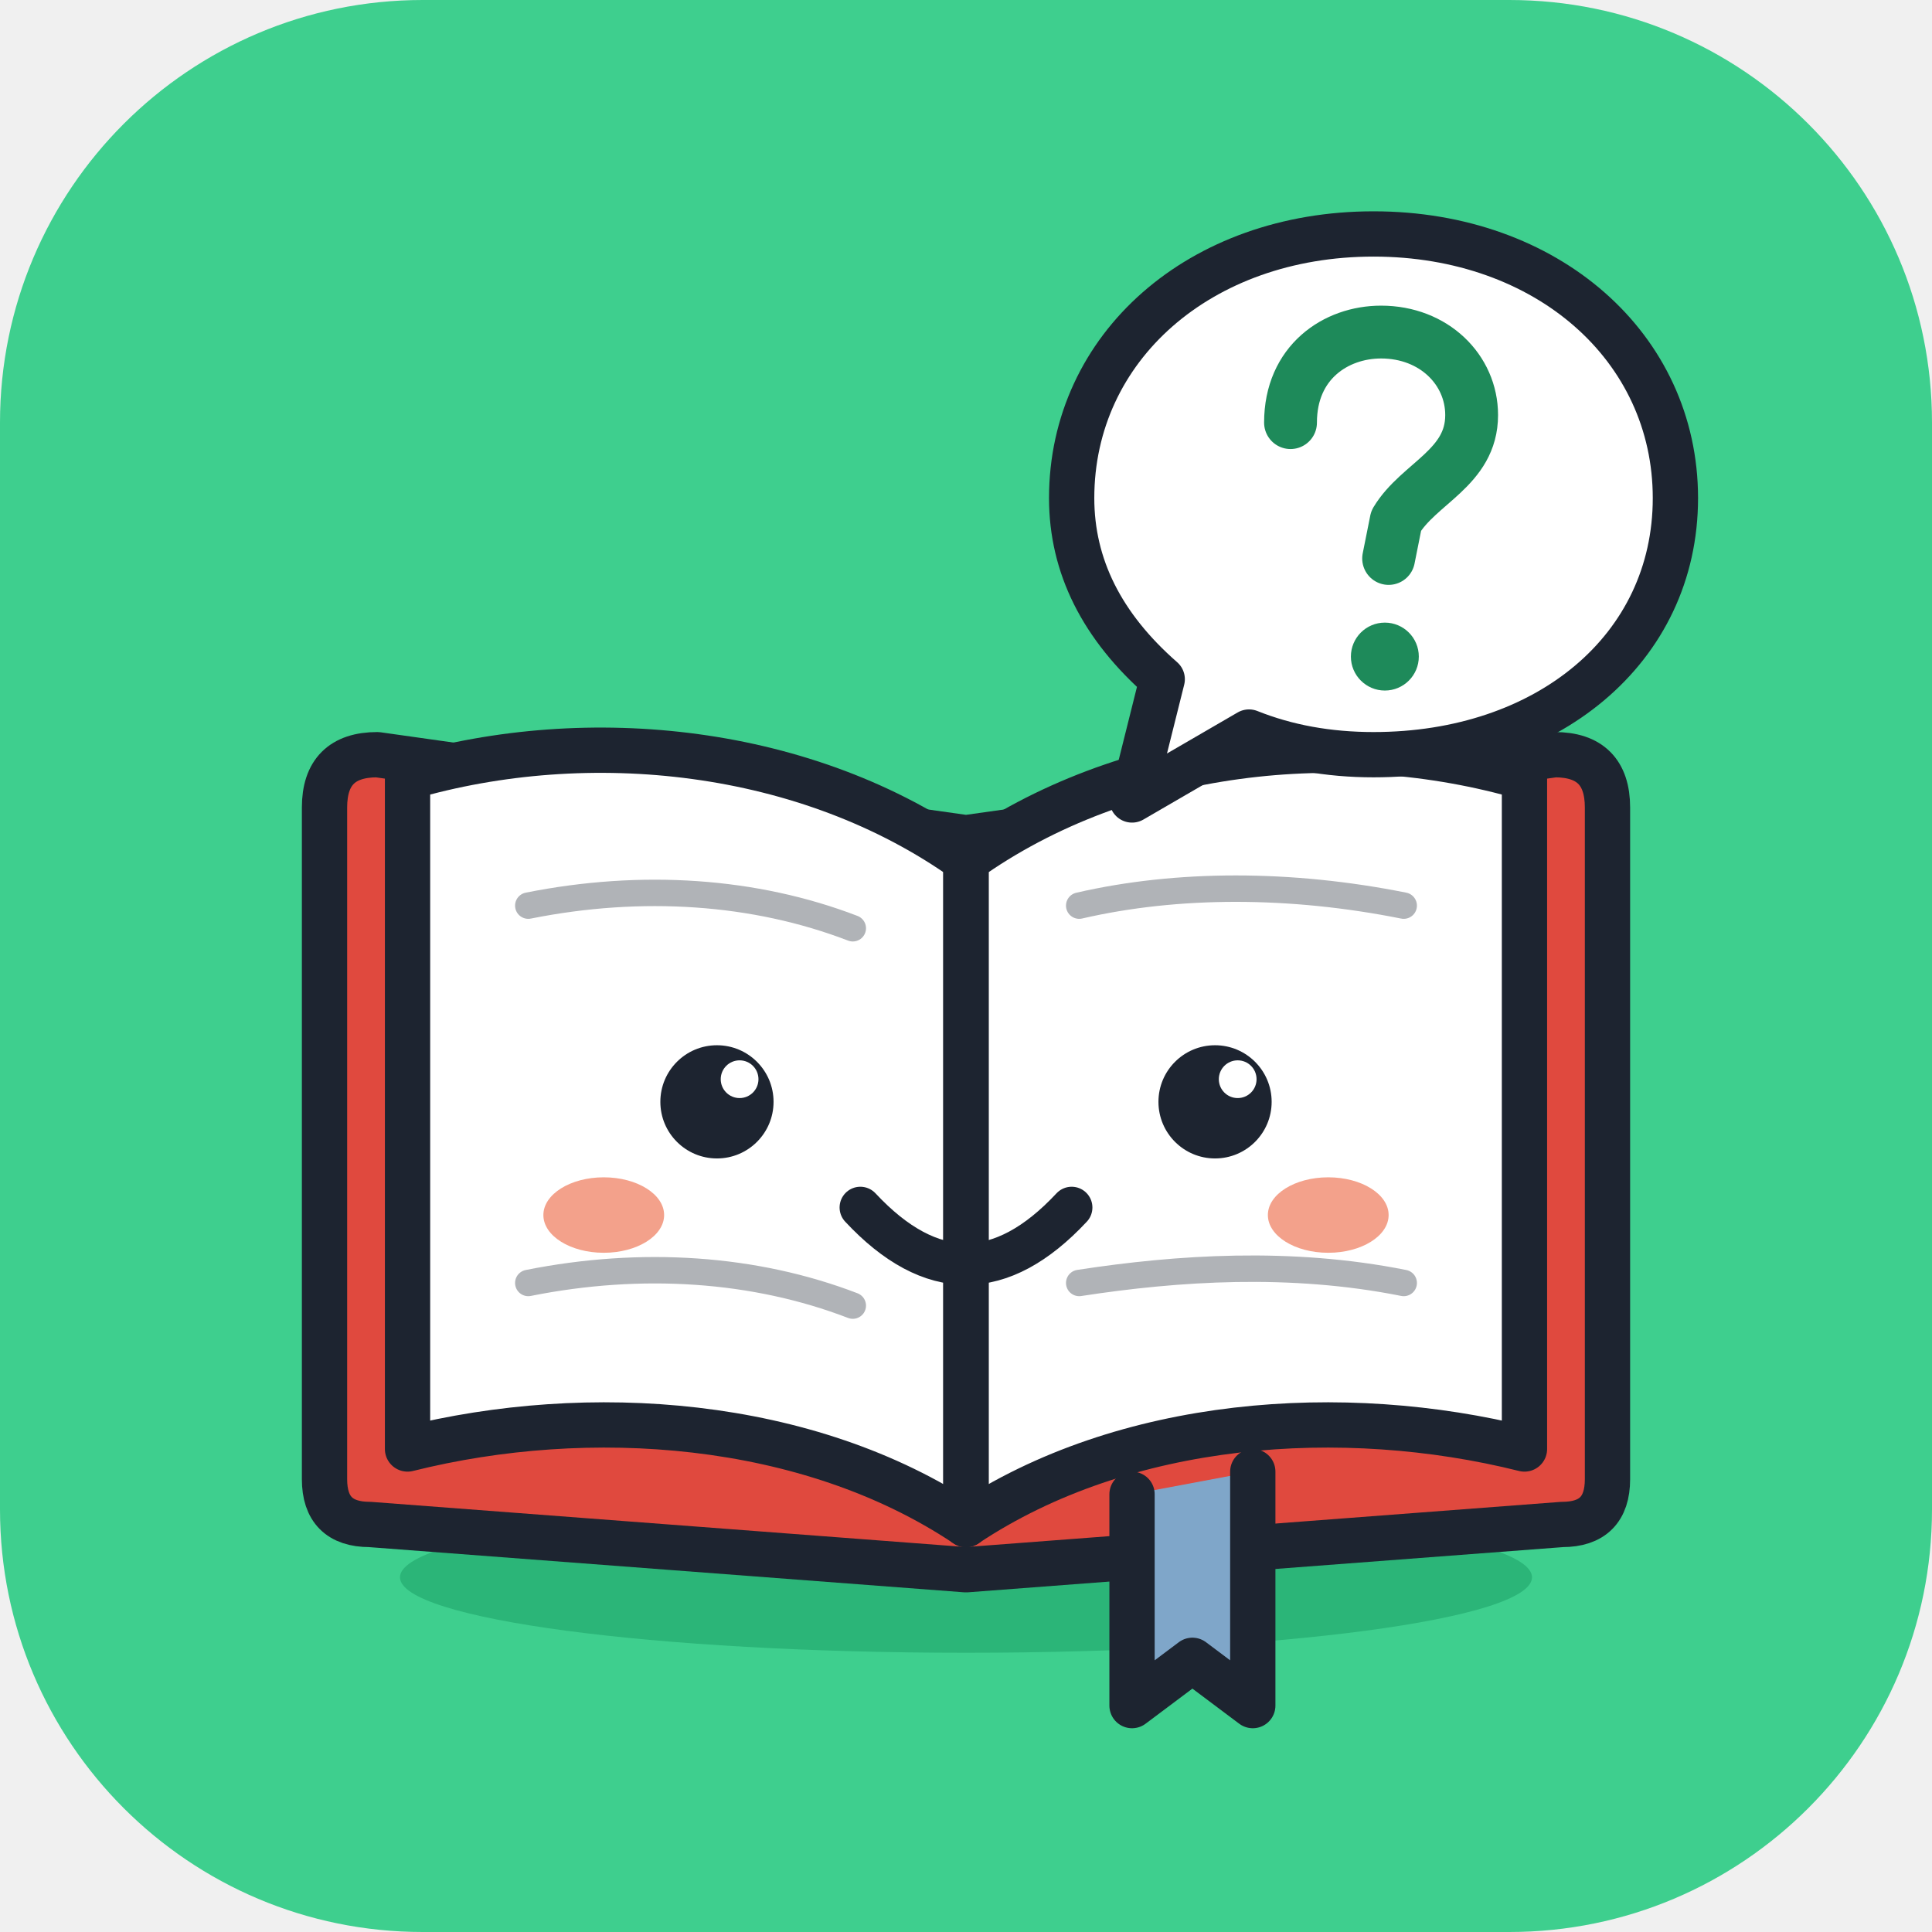
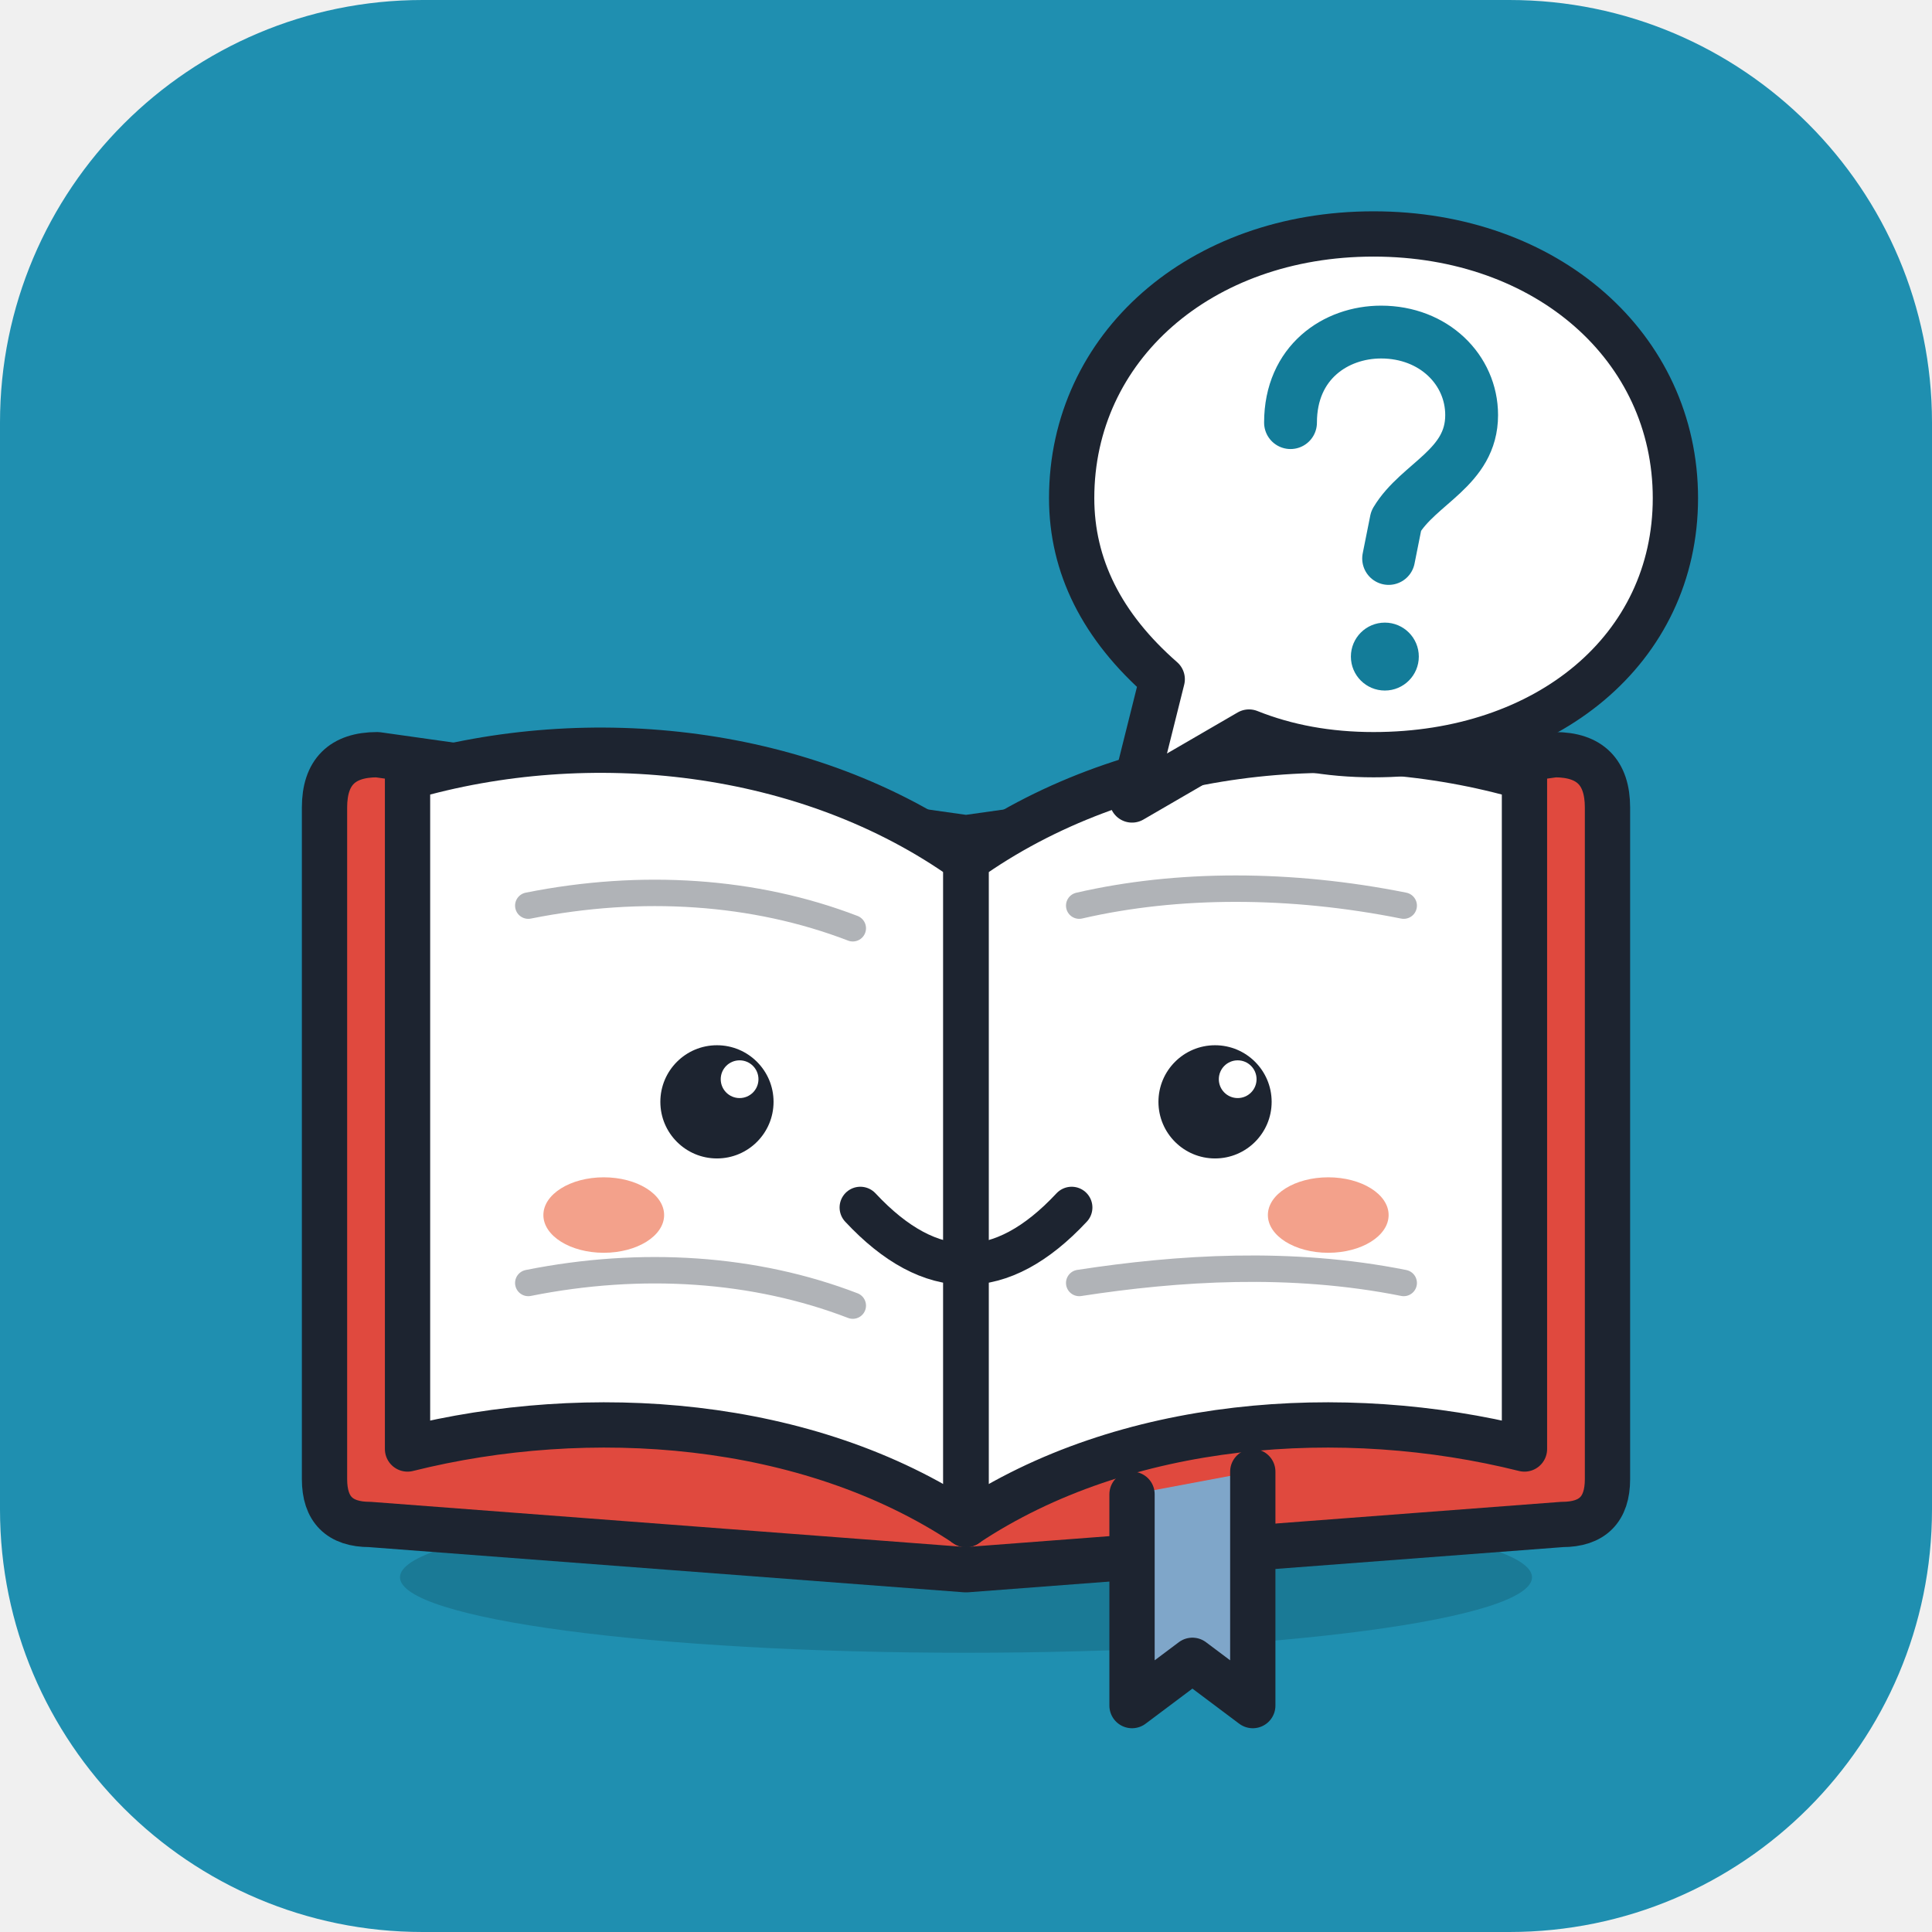
<svg xmlns="http://www.w3.org/2000/svg" viewBox="0 0 512 512">
-   <rect width="512" height="512" rx="112" fill="#3ecf8e" />
+   <rect width="512" height="512" rx="112" fill="#1f8fb0" />
  <g stroke="#1d2430" stroke-width="12" stroke-linecap="round" stroke-linejoin="round">
-     <ellipse cx="256" cy="418" rx="150" ry="20" fill="#2bb578" stroke="none" />
+     <ellipse cx="256" cy="418" rx="150" ry="20" fill="#1a7a96" stroke="none" />
    <path d="M86 214 Q86 200 100 200 L256 222 L412 200 Q426 200 426 214 L426 392 Q426 404 414 404 L256 416 L98 404 Q86 404 86 392 Z" fill="#e0493e" />
    <path d="M256 228 C214 198 156 192 108 206 L108 384 C156 372 214 376 256 404 Z" fill="#ffffff" />
    <path d="M256 228 C298 198 356 192 404 206 L404 384 C356 372 298 376 256 404 Z" fill="#ffffff" />
    <path d="M256 228 V404" fill="none" />
    <path d="M140 240 C170 234 200 236 226 246 M140 340 C170 334 200 336 226 346 M286 240 C312 234 342 234 372 240 M286 340 C312 336 342 334 372 340" fill="none" stroke-width="7" opacity="0.35" />
    <path d="M300 396 L300 452 L316 440 L332 452 L332 390" fill="#7fa6c9" />
  </g>
  <circle cx="190" cy="292" r="15" fill="#1d2430" />
  <circle cx="196" cy="286" r="5" fill="#fff" />
  <circle cx="322" cy="292" r="15" fill="#1d2430" />
  <circle cx="328" cy="286" r="5" fill="#fff" />
  <ellipse cx="160" cy="322" rx="16" ry="10" fill="#f08a6e" opacity="0.8" />
  <ellipse cx="352" cy="322" rx="16" ry="10" fill="#f08a6e" opacity="0.8" />
  <path d="M228 320 Q256 350 284 320" fill="none" stroke="#1d2430" stroke-width="11" stroke-linecap="round" />
  <g stroke="#1d2430" stroke-width="12" stroke-linejoin="round">
    <path d="M364 62 C410 62 444 92 444 132 C444 172 410 200 364 200 C352 200 341 198 331 194 L300 212 L308 180 C292 166 284 150 284 132 C284 92 318 62 364 62 Z" fill="#ffffff" />
  </g>
-   <path d="M342 112 C342 96 354 88 366 88 C380 88 390 98 390 110 C390 124 376 128 370 138 L368 148" fill="none" stroke="#1e8a5a" stroke-width="14" stroke-linecap="round" stroke-linejoin="round" />
-   <circle cx="367" cy="174" r="9" fill="#1e8a5a" />
+   <path d="M342 112 C342 96 354 88 366 88 C380 88 390 98 390 110 C390 124 376 128 370 138 L368 148" fill="none" stroke="#137c99" stroke-width="14" stroke-linecap="round" stroke-linejoin="round" />
+   <circle cx="367" cy="174" r="9" fill="#137c99" />
</svg>
